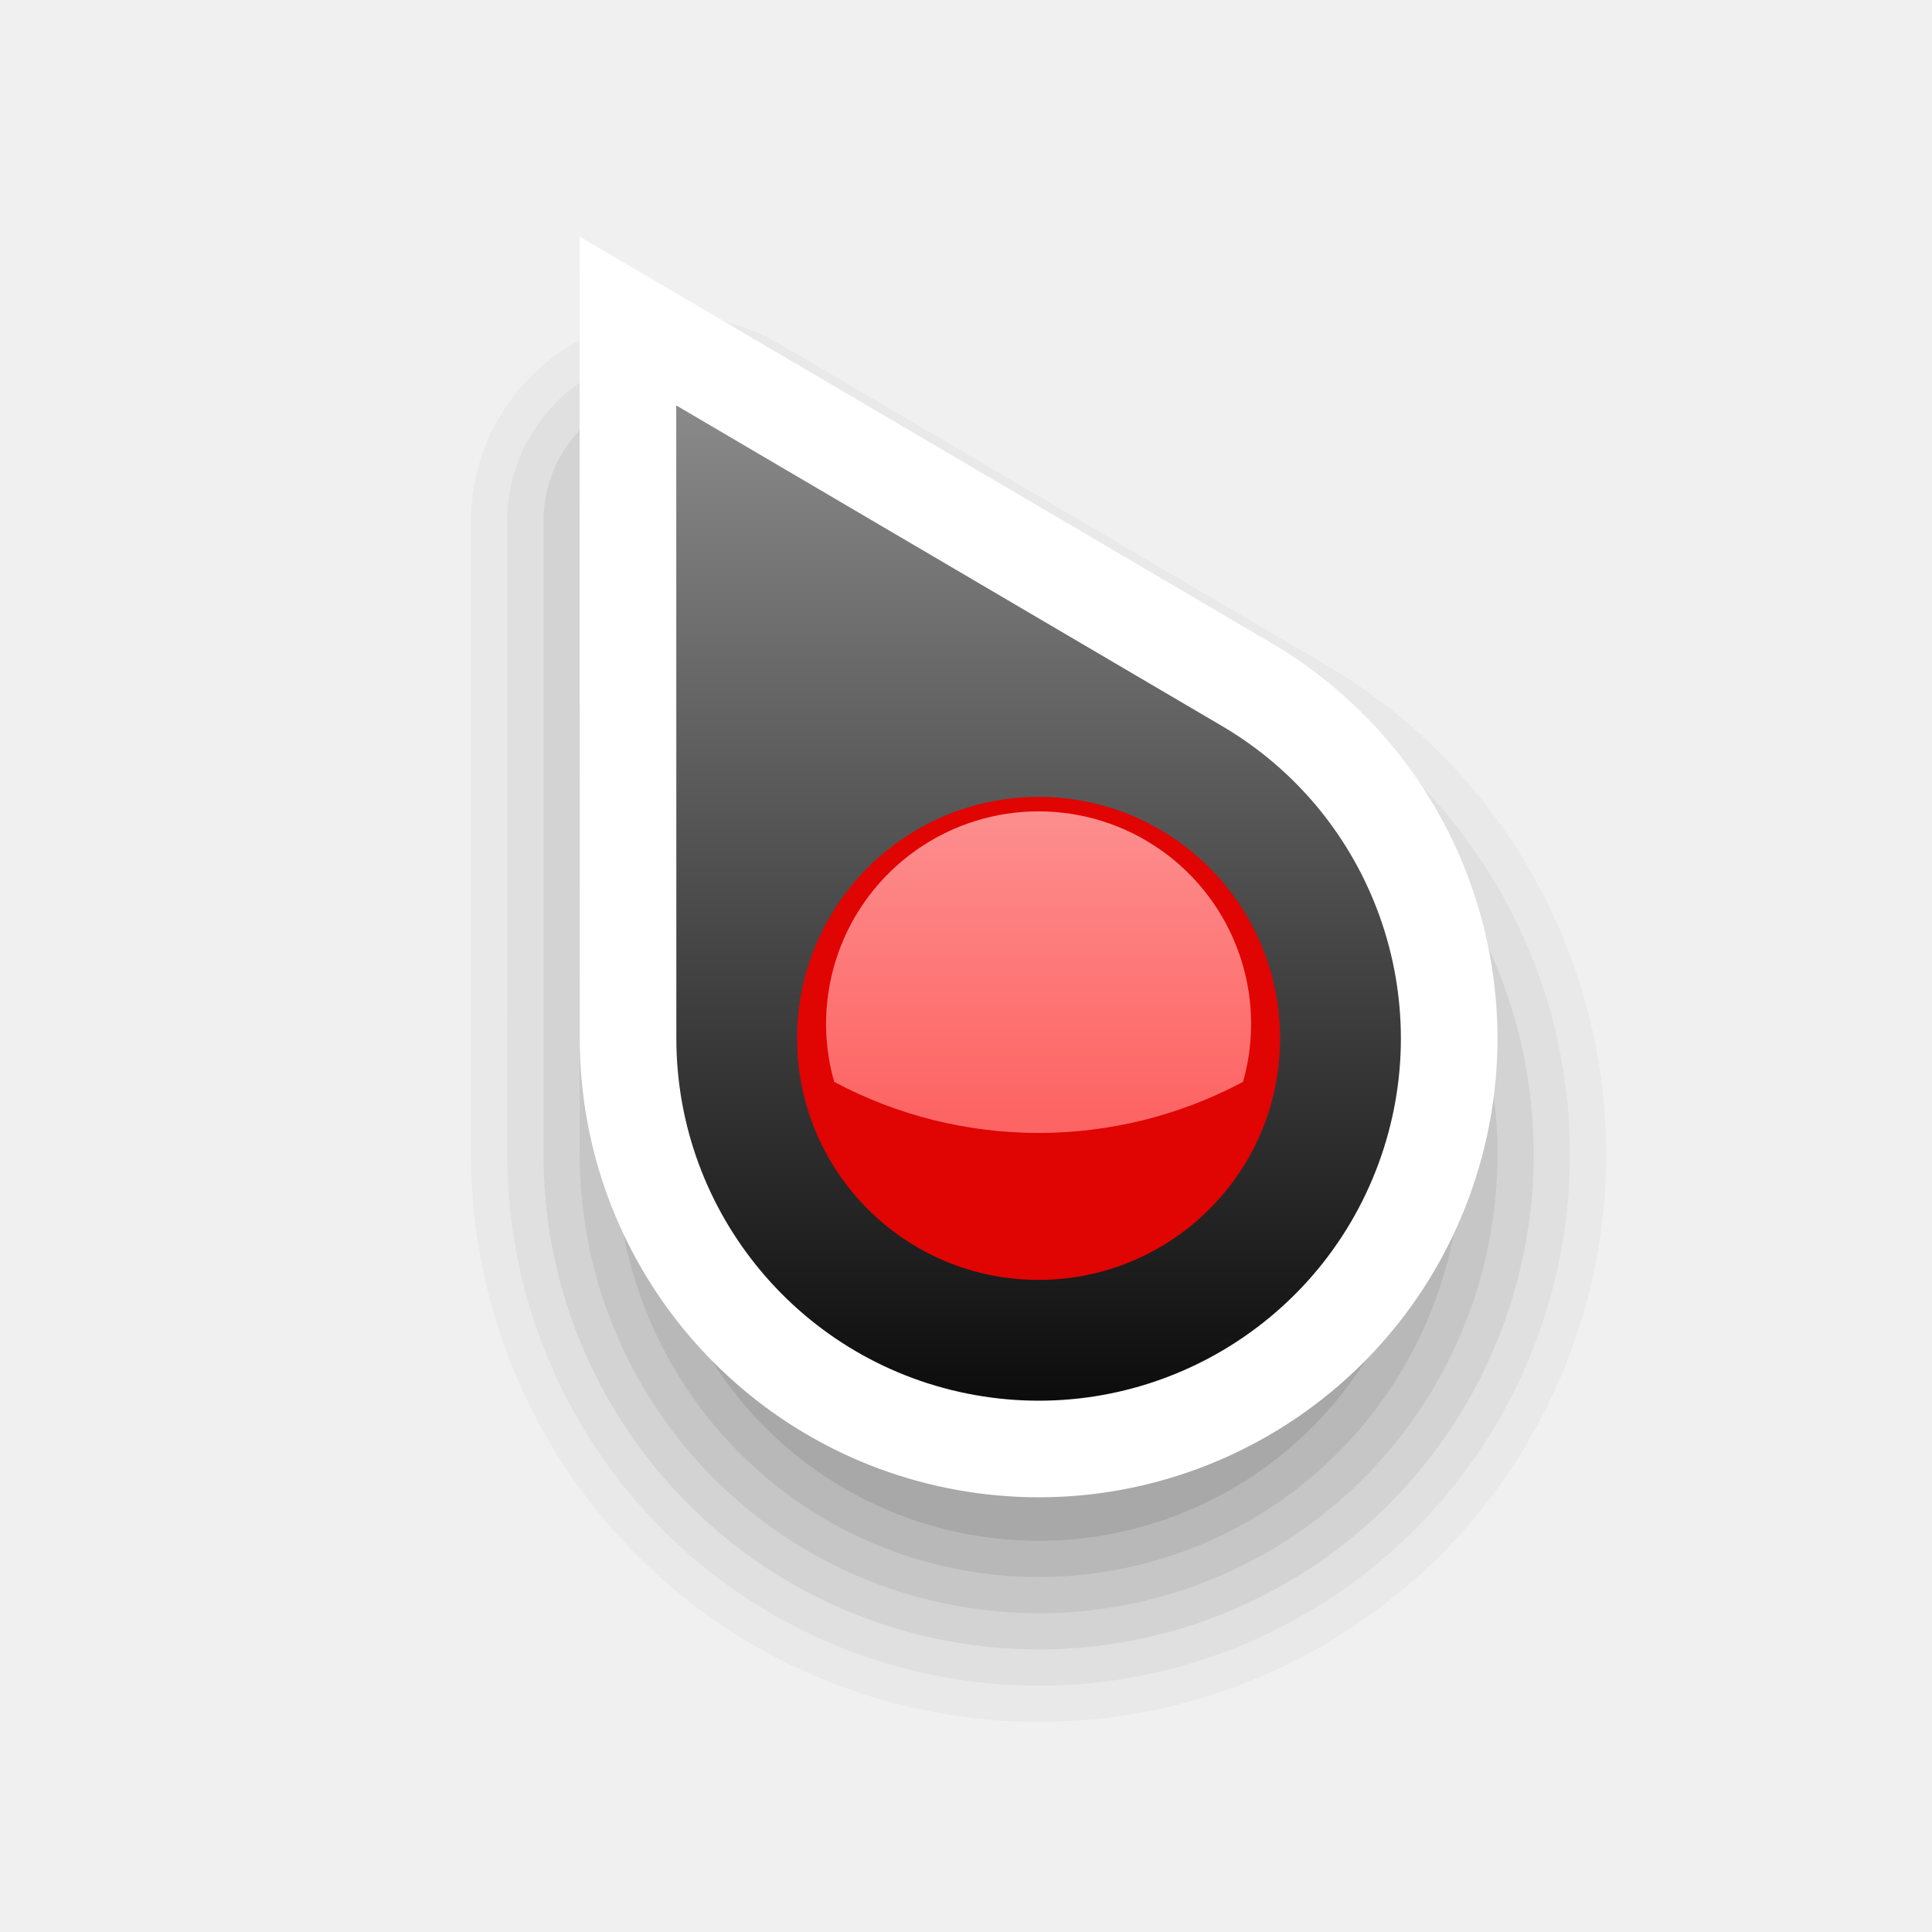
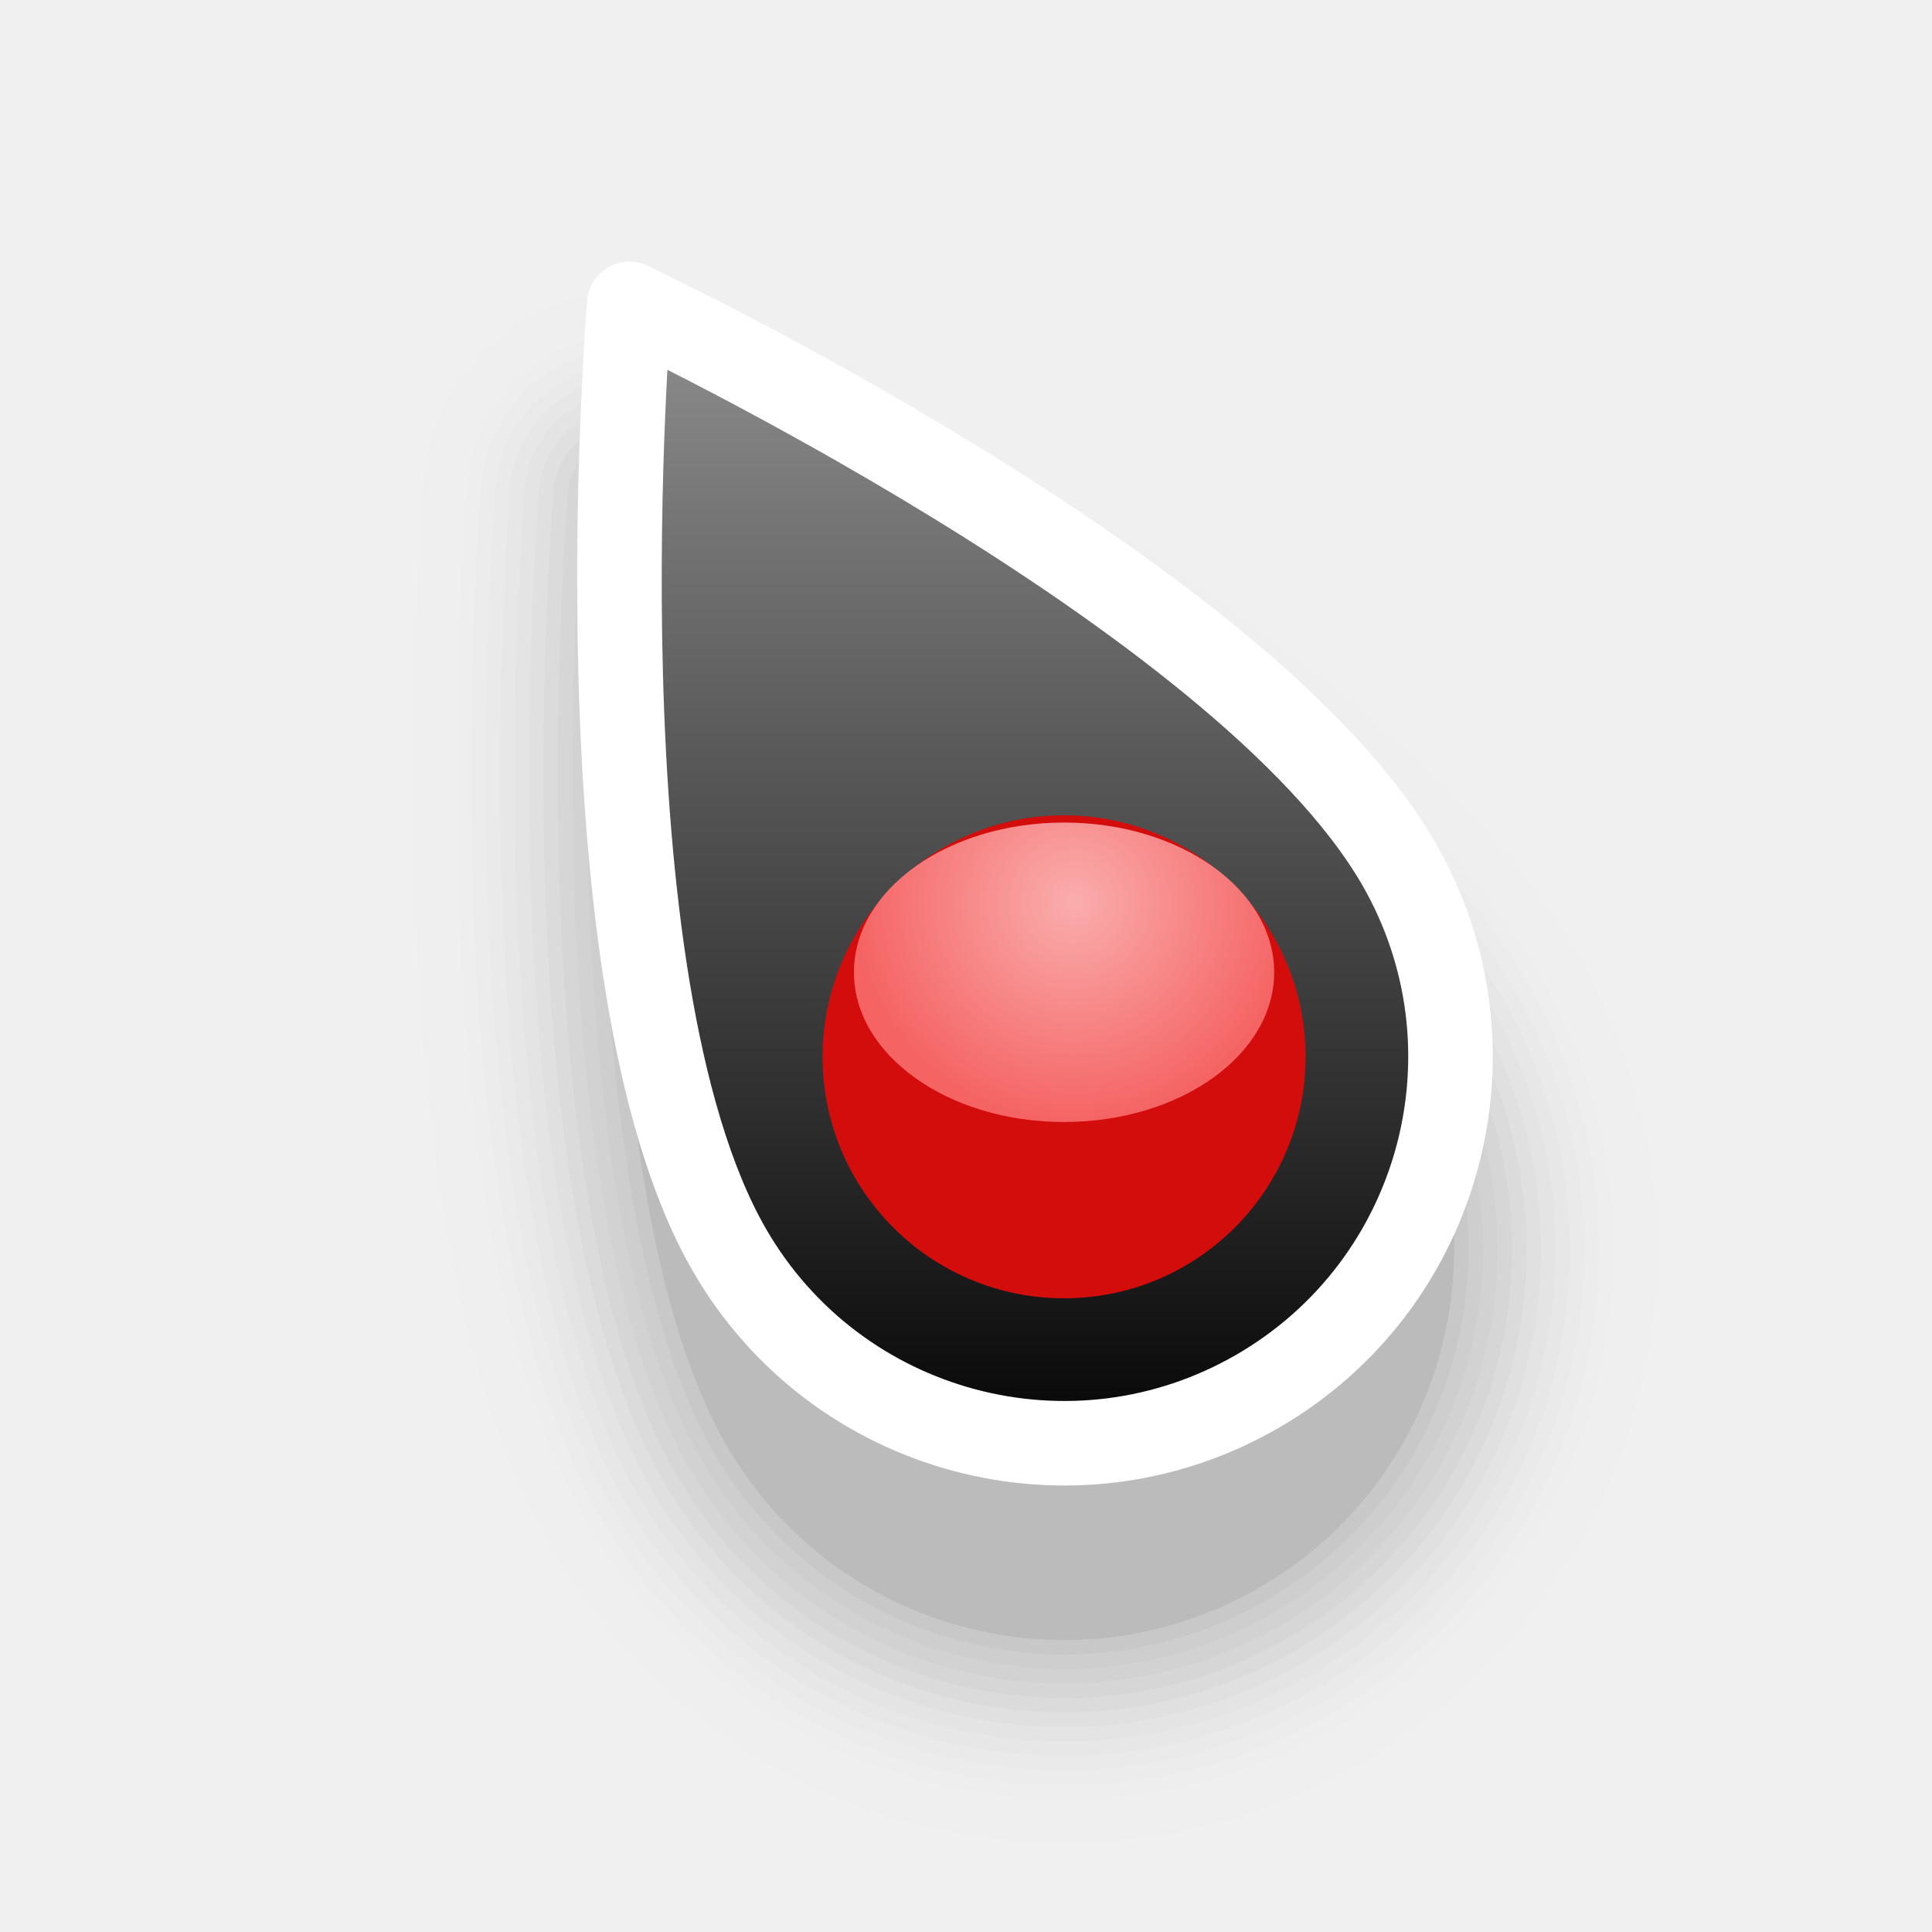
<svg xmlns="http://www.w3.org/2000/svg" width="40" height="40" viewBox="0 0 40 40">
-   <linearGradient id="body" gradientUnits="userSpaceOnUse" x1="0" y1="8.394" x2="0" y2="28.999">
-     <stop offset="0" stop-color="#8a8a8a" />
-     <stop offset="1" stop-color="#0c0c0c" />
+   <linearGradient id="body" x1="0" y1="0" x2="0" y2="1">
+     <stop offset="0" stop-color="#909090" />
+     <stop offset="1" stop-color="#050505" />
  </linearGradient>
-   <g transform="translate(0 2.4)" fill="#000" stroke="#000" stroke-linejoin="round" fill-rule="evenodd">
-     <g opacity="0.085" stroke-width="1">
-       <path d="M14.001 8.394L25.301 15.032A7.5 7.5 0 1 1 14.003 21.5Z" />
+   <linearGradient id="glyph" x1="0" y1="0" x2="0" y2="1">
+     <stop offset="0" stop-color="#909090" />
+     <stop offset="1" stop-color="#050505" />
+   </linearGradient>
+   <g transform="translate(0 4.0)" fill="#000" stroke="#000" stroke-linejoin="round" fill-rule="evenodd">
+     <g opacity="0.067" stroke-width="0.15">
+       <path d="M13.03 6.292C13.03 6.292 25.718 12.268 28.958 17.88A8 8 0 0 1 26.03 28.808A8 8 0 0 1 15.102 25.88C11.862 20.268 13.03 6.292 13.03 6.292Z" />
    </g>
-     <g opacity="0.075" stroke-width="2.5">
-       <path d="M14.001 8.394L25.301 15.032A7.5 7.5 0 1 1 14.003 21.5Z" />
+     <g opacity="0.044" stroke-width="0.75">
+       <path d="M13.03 6.292C13.03 6.292 25.718 12.268 28.958 17.88A8 8 0 0 1 26.03 28.808A8 8 0 0 1 15.102 25.88C11.862 20.268 13.03 6.292 13.03 6.292Z" />
    </g>
-     <g opacity="0.065" stroke-width="4">
-       <path d="M14.001 8.394L25.301 15.032A7.5 7.5 0 1 1 14.003 21.5Z" />
+     <g opacity="0.025" stroke-width="1.35">
+       <path d="M13.03 6.292C13.03 6.292 25.718 12.268 28.958 17.88A8 8 0 0 1 26.03 28.808A8 8 0 0 1 15.102 25.88C11.862 20.268 13.03 6.292 13.03 6.292Z" />
    </g>
-     <g opacity="0.055" stroke-width="5.5">
-       <path d="M14.001 8.394L25.301 15.032A7.5 7.5 0 1 1 14.003 21.5Z" />
+     <g opacity="0.019" stroke-width="1.95">
+       <path d="M13.03 6.292C13.03 6.292 25.718 12.268 28.958 17.88A8 8 0 0 1 26.03 28.808A8 8 0 0 1 15.102 25.88C11.862 20.268 13.03 6.292 13.03 6.292Z" />
    </g>
-     <g opacity="0.045" stroke-width="7">
-       <path d="M14.001 8.394L25.301 15.032A7.5 7.5 0 1 1 14.003 21.5Z" />
+     <g opacity="0.022" stroke-width="2.55">
+       <path d="M13.03 6.292C13.03 6.292 25.718 12.268 28.958 17.88A8 8 0 0 1 26.03 28.808A8 8 0 0 1 15.102 25.88C11.862 20.268 13.03 6.292 13.03 6.292Z" />
    </g>
-     <g opacity="0.03" stroke-width="8.5">
-       <path d="M14.001 8.394L25.301 15.032A7.5 7.5 0 1 1 14.003 21.5Z" />
+     <g opacity="0.023" stroke-width="3.15">
+       <path d="M13.03 6.292C13.03 6.292 25.718 12.268 28.958 17.88A8 8 0 0 1 26.03 28.808A8 8 0 0 1 15.102 25.88C11.862 20.268 13.03 6.292 13.03 6.292Z" />
+     </g>
+     <g opacity="0.019" stroke-width="3.75">
+       <path d="M13.03 6.292C13.03 6.292 25.718 12.268 28.958 17.88A8 8 0 0 1 26.03 28.808A8 8 0 0 1 15.102 25.88C11.862 20.268 13.03 6.292 13.03 6.292Z" />
+     </g>
+     <g opacity="0.015" stroke-width="4.35">
+       <path d="M13.03 6.292C13.03 6.292 25.718 12.268 28.958 17.88A8 8 0 0 1 26.03 28.808A8 8 0 0 1 15.102 25.88C11.862 20.268 13.03 6.292 13.03 6.292Z" />
+     </g>
+     <g opacity="0.013" stroke-width="4.95">
+       <path d="M13.03 6.292C13.03 6.292 25.718 12.268 28.958 17.88A8 8 0 0 1 26.03 28.808A8 8 0 0 1 15.102 25.88C11.862 20.268 13.03 6.292 13.03 6.292Z" />
+     </g>
+     <g opacity="0.011" stroke-width="5.55">
+       <path d="M13.03 6.292C13.03 6.292 25.718 12.268 28.958 17.88A8 8 0 0 1 26.03 28.808A8 8 0 0 1 15.102 25.88C11.862 20.268 13.03 6.292 13.03 6.292Z" />
+     </g>
+     <g opacity="0.008" stroke-width="6.15">
+       <path d="M13.03 6.292C13.03 6.292 25.718 12.268 28.958 17.88A8 8 0 0 1 26.03 28.808A8 8 0 0 1 15.102 25.88C11.862 20.268 13.03 6.292 13.03 6.292Z" />
+     </g>
+     <g opacity="0.004" stroke-width="6.75">
+       <path d="M13.03 6.292C13.03 6.292 25.718 12.268 28.958 17.88A8 8 0 0 1 26.03 28.808A8 8 0 0 1 15.102 25.88C11.862 20.268 13.03 6.292 13.03 6.292Z" />
+     </g>
+     <g opacity="0.003" stroke-width="7.35">
+       <path d="M13.03 6.292C13.03 6.292 25.718 12.268 28.958 17.88A8 8 0 0 1 26.03 28.808A8 8 0 0 1 15.102 25.88C11.862 20.268 13.03 6.292 13.03 6.292Z" />
+     </g>
+     <g opacity="0.003" stroke-width="7.95">
+       <path d="M13.03 6.292C13.03 6.292 25.718 12.268 28.958 17.88A8 8 0 0 1 26.03 28.808A8 8 0 0 1 15.102 25.88C11.862 20.268 13.03 6.292 13.03 6.292Z" />
+     </g>
+     <g opacity="0.004" stroke-width="8.55">
+       <path d="M13.03 6.292C13.03 6.292 25.718 12.268 28.958 17.88A8 8 0 0 1 26.03 28.808A8 8 0 0 1 15.102 25.88C11.862 20.268 13.03 6.292 13.03 6.292Z" />
    </g>
  </g>
-   <g fill="#ffffff" stroke="#ffffff" stroke-width="4" stroke-linejoin="miter" stroke-miterlimit="10" fill-rule="evenodd">
-     <path d="M14.001 8.394L25.301 15.032A7.5 7.5 0 1 1 14.003 21.5Z" />
-   </g>
-   <g fill="url(#body)" fill-rule="evenodd">
-     <path d="M14.001 8.394L25.301 15.032A7.5 7.5 0 1 1 14.003 21.5Z" />
-   </g>
-   <linearGradient id="hi" gradientUnits="userSpaceOnUse" x1="0" y1="16.799" x2="0" y2="22.999">
-     <stop offset="0" stop-color="#fd8e8e" />
-     <stop offset="1" stop-color="#fd6564" />
-   </linearGradient>
-   <circle cx="21.503" cy="21.499" r="5" fill="#e00403" />
-   <path d="M17.27 22.399A4.4 4.4 0 1 1 25.736 22.399A9 9 0 0 1 17.27 22.399Z" fill="url(#hi)" />
+   <path d="M13.03 6.292C13.03 6.292 25.718 12.268 28.958 17.88A8 8 0 0 1 26.03 28.808A8 8 0 0 1 15.102 25.88C11.862 20.268 13.03 6.292 13.03 6.292Z" fill="url(#body)" fill-rule="evenodd" stroke="#ffffff" stroke-width="1.75" stroke-linejoin="round" />
+   <radialGradient id="hi" gradientUnits="userSpaceOnUse" cx="22.23" cy="18.68" r="4.6">
+     <stop offset="0" stop-color="#faadad" />
+     <stop offset="1" stop-color="#f56363" />
+   </radialGradient>
+   <circle cx="22.03" cy="21.88" r="5" fill="#d30c0c" />
+   <ellipse cx="22.03" cy="20.13" rx="4.35" ry="3.1" fill="url(#hi)" />
</svg>
